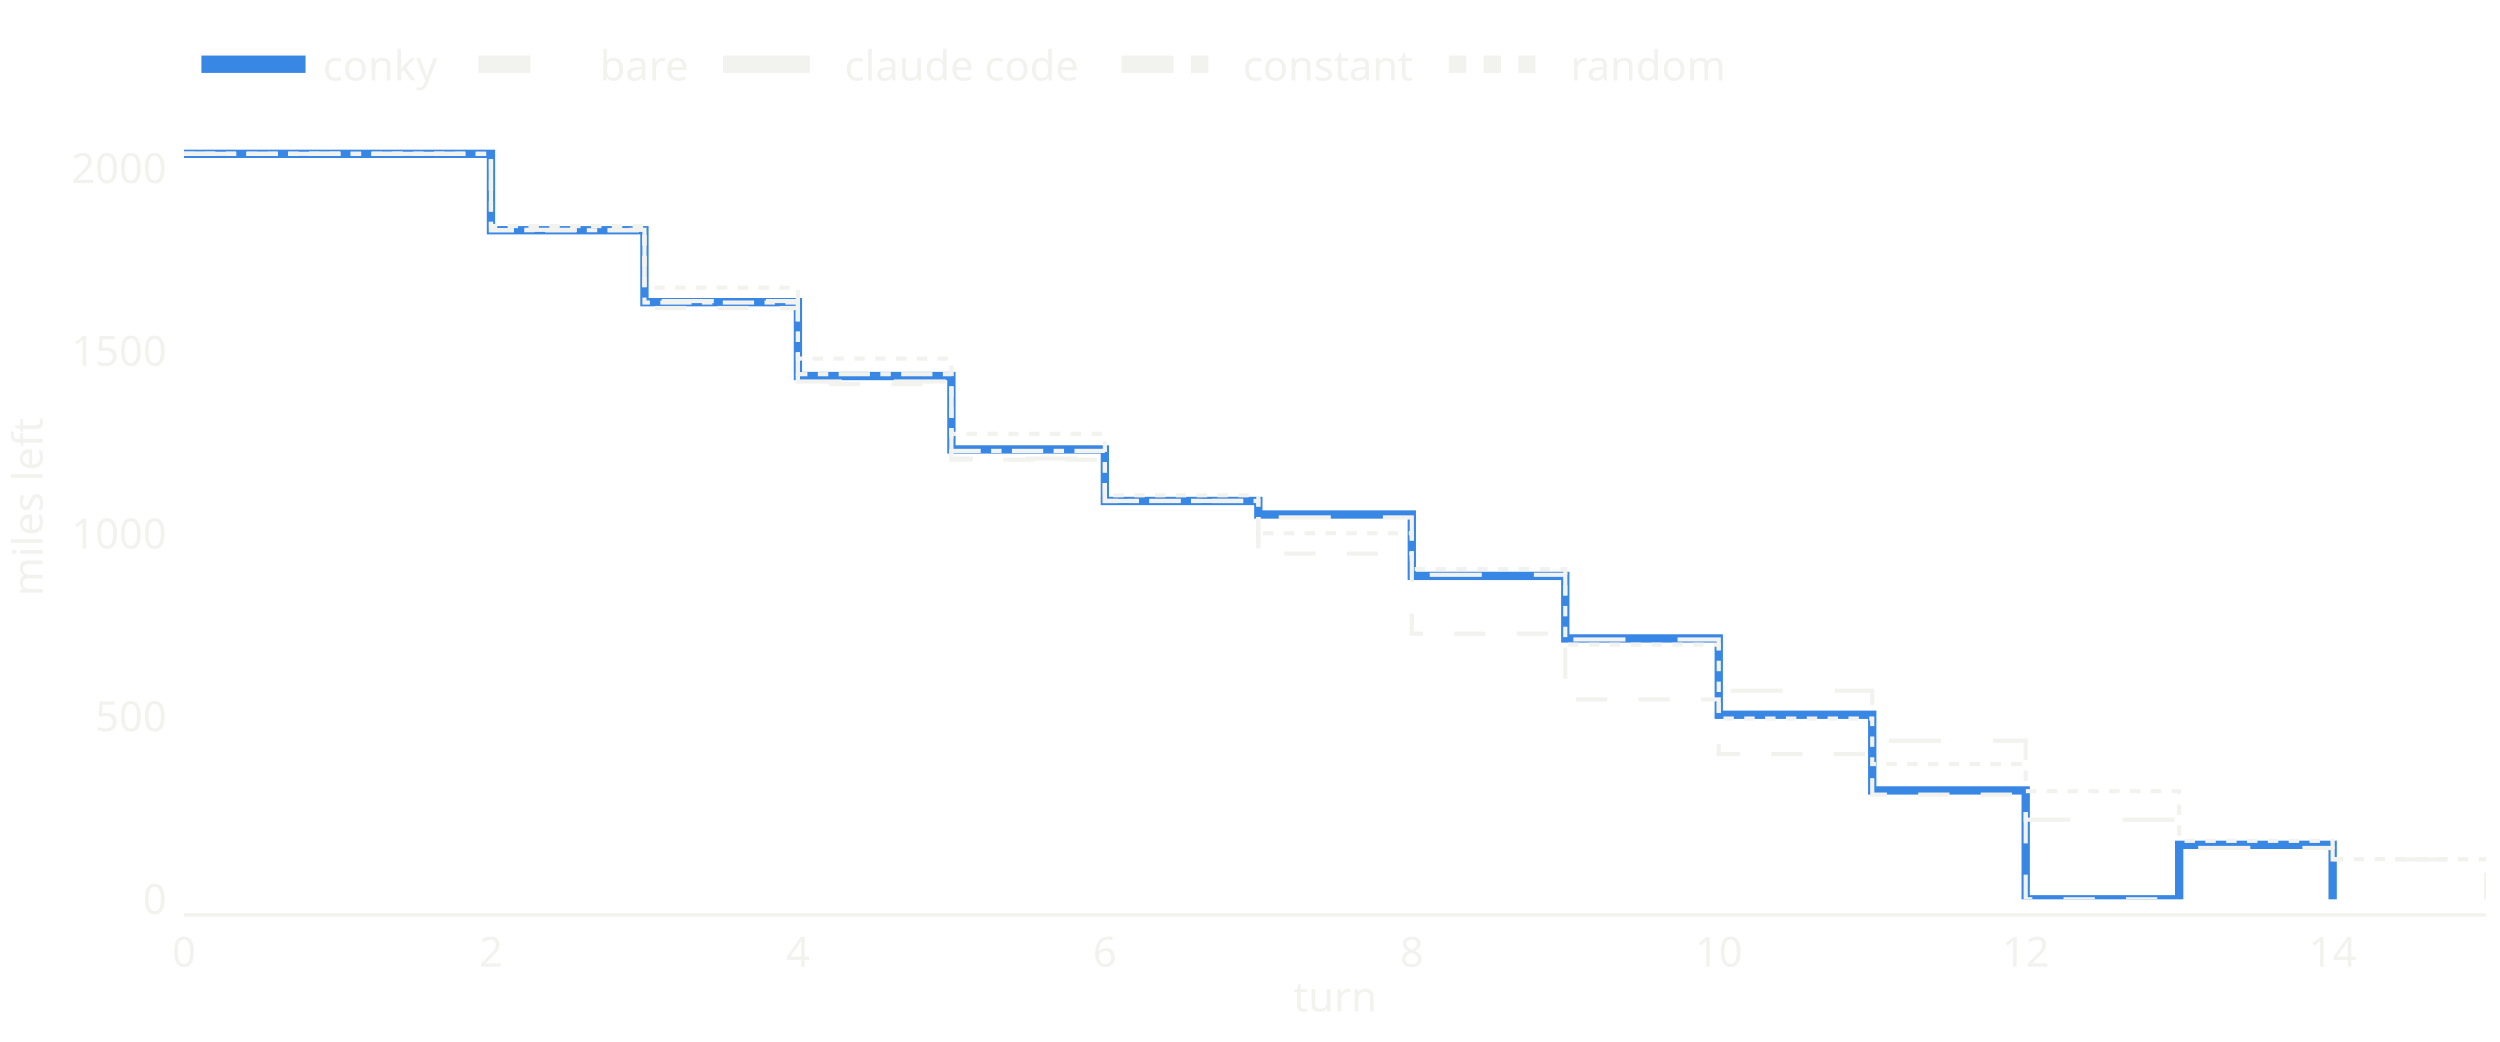
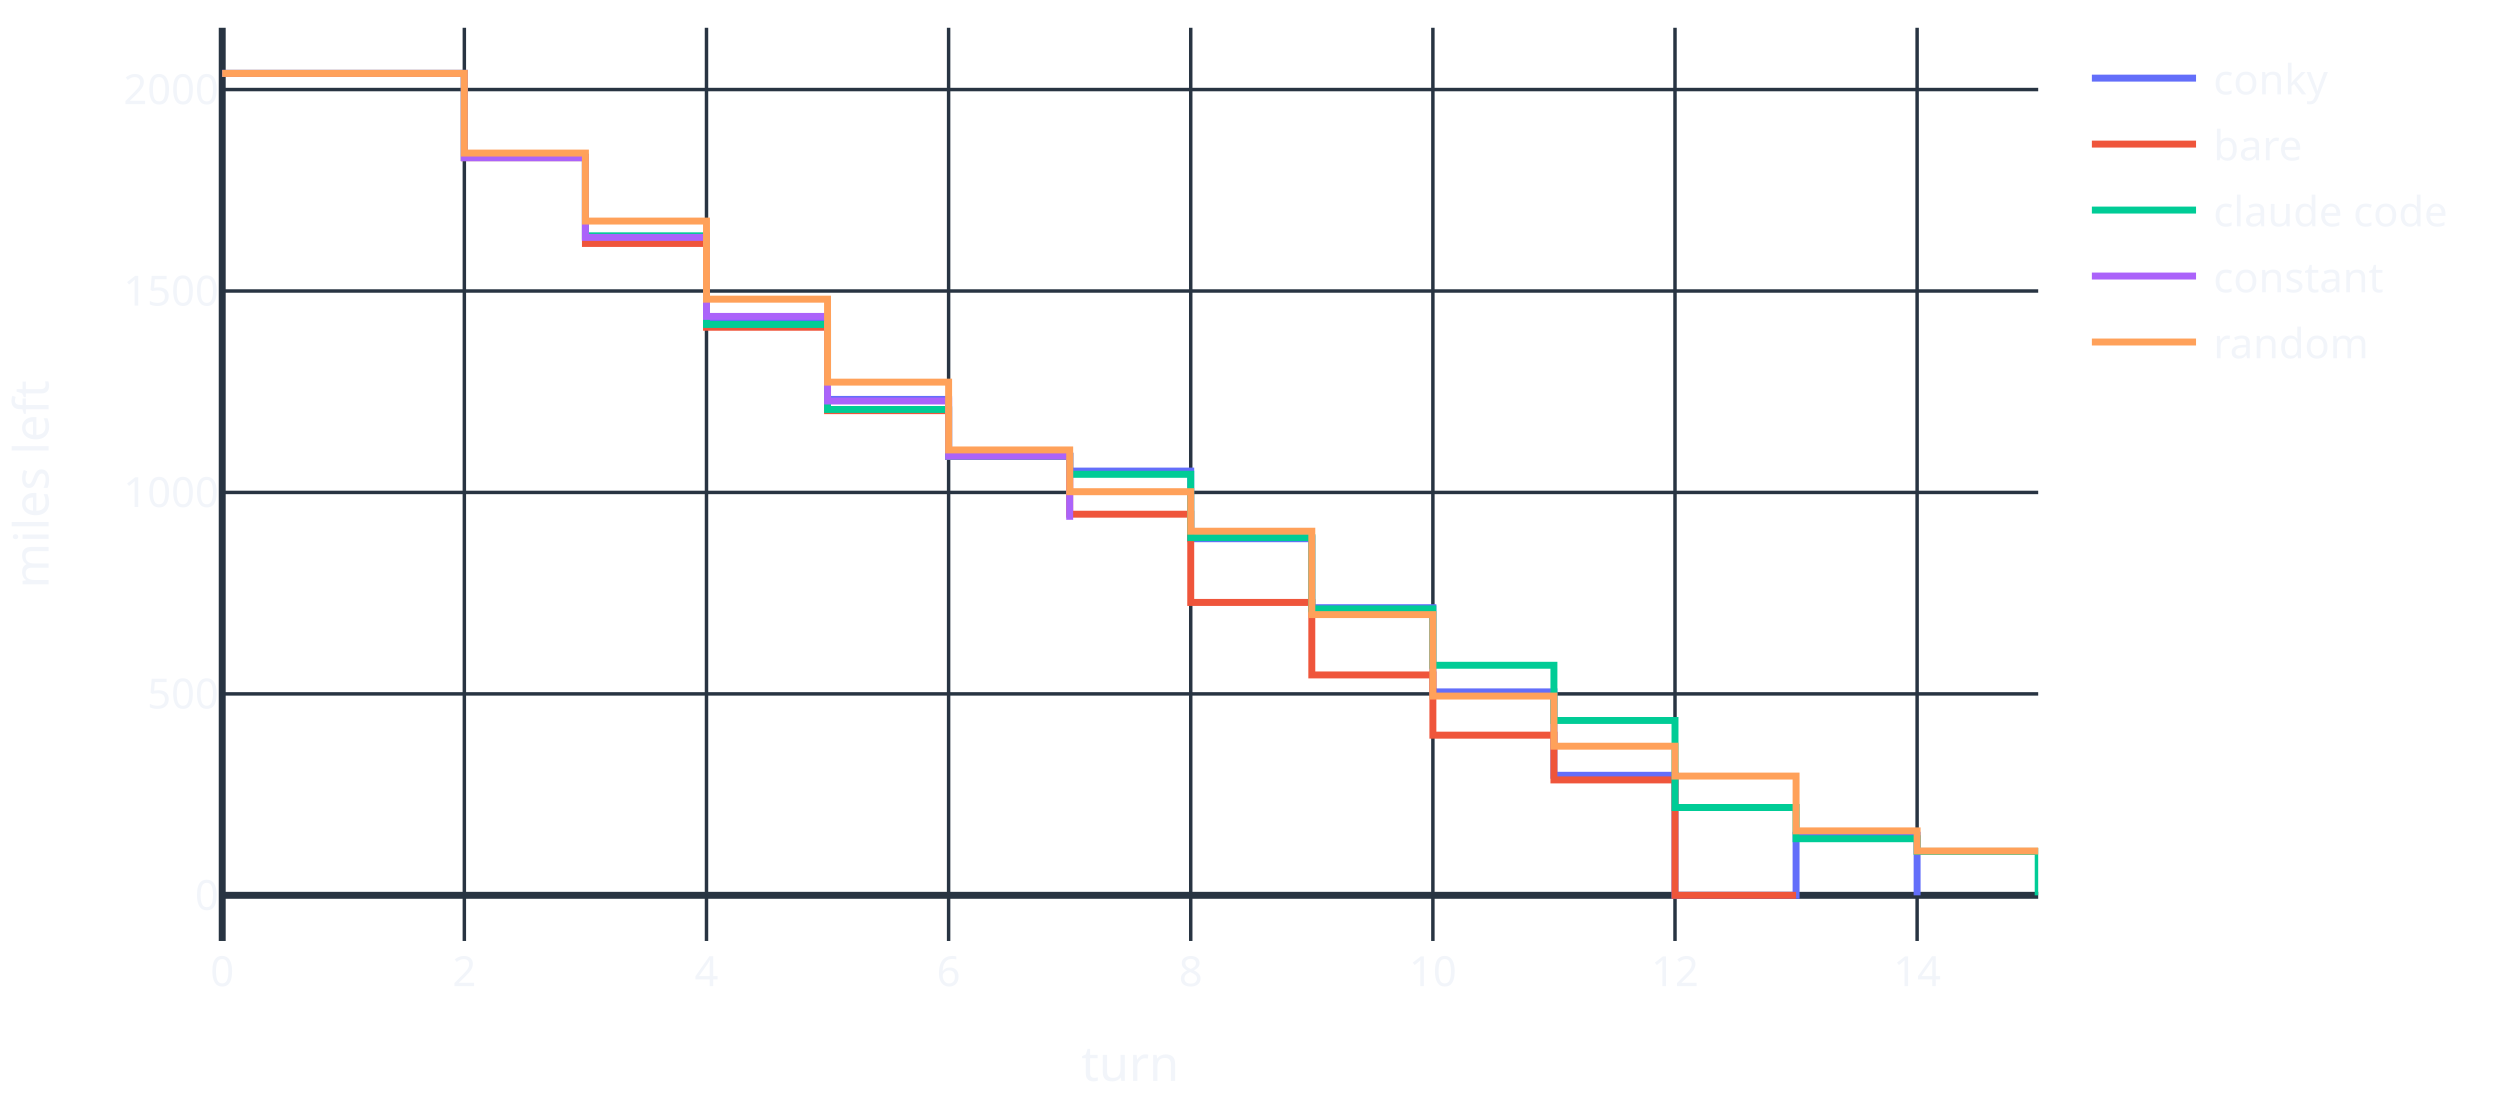
- <svg xmlns="http://www.w3.org/2000/svg" class="main-svg" width="720" height="300" style="" viewBox="0 0 720 300" font-family="-apple-system, BlinkMacSystemFont, &quot;Segoe UI&quot;, &quot;Noto Sans&quot;, Helvetica, Arial, sans-serif">
-   <rect x="0" y="0" width="720" height="300" style="fill: none;" />
+ <svg xmlns="http://www.w3.org/2000/svg" class="main-svg" width="720" height="320" style="" viewBox="0 0 720 320" font-family="-apple-system, BlinkMacSystemFont, &quot;Segoe UI&quot;, &quot;Noto Sans&quot;, Helvetica, Arial, sans-serif">
+   <rect x="0" y="0" width="720" height="320" style="fill: rgb(0, 0, 0); fill-opacity: 0;" />
  <defs id="defs-progress-dark">
    <g class="clips">
      <clipPath id="clipprogress-darkxyplot" class="plotclip">
-         <rect width="663" height="226" />
+         <rect width="523" height="263" />
      </clipPath>
      <clipPath class="axesclip" id="clipprogress-darkx">
-         <rect x="53" y="0" width="663" height="300" />
+         <rect x="64" y="0" width="523" height="320" />
      </clipPath>
      <clipPath class="axesclip" id="clipprogress-darky">
-         <rect x="0" y="33" width="720" height="226" />
+         <rect x="0" y="8" width="720" height="263" />
      </clipPath>
      <clipPath class="axesclip" id="clipprogress-darkxy">
-         <rect x="53" y="33" width="663" height="226" />
+         <rect x="64" y="8" width="523" height="263" />
      </clipPath>
    </g>
    <g class="gradients" />
    <g class="patterns" />
  </defs>
  <g class="bglayer">
-     <rect class="bg" x="49" y="29" width="671" height="234" style="fill: none; stroke-width: 0;" />
+     <rect class="bg" x="64" y="8" width="523" height="263" style="fill: rgb(0, 0, 0); fill-opacity: 0; stroke-width: 0;" />
  </g>
  <g class="layer-below">
    <g class="imagelayer" />
    <g class="shapelayer" />
  </g>
  <g class="cartesianlayer">
    <g class="subplot xy">
      <g class="layer-subplot">
        <g class="shapelayer" />
        <g class="imagelayer" />
      </g>
      <g class="minor-gridlayer">
        <g class="x" />
        <g class="y" />
      </g>
      <g class="gridlayer">
-         <g class="x" />
-         <g class="y" />
-       </g>
-       <g class="zerolinelayer" />
+         <g class="x">
+           <path class="xgrid crisp" transform="translate(133.73,0)" d="M0,8v263" style="stroke: rgb(40, 52, 66); stroke-opacity: 1; stroke-width: 1px;" />
+           <path class="xgrid crisp" transform="translate(203.47,0)" d="M0,8v263" style="stroke: rgb(40, 52, 66); stroke-opacity: 1; stroke-width: 1px;" />
+           <path class="xgrid crisp" transform="translate(273.2,0)" d="M0,8v263" style="stroke: rgb(40, 52, 66); stroke-opacity: 1; stroke-width: 1px;" />
+           <path class="xgrid crisp" transform="translate(342.93,0)" d="M0,8v263" style="stroke: rgb(40, 52, 66); stroke-opacity: 1; stroke-width: 1px;" />
+           <path class="xgrid crisp" transform="translate(412.67,0)" d="M0,8v263" style="stroke: rgb(40, 52, 66); stroke-opacity: 1; stroke-width: 1px;" />
+           <path class="xgrid crisp" transform="translate(482.4,0)" d="M0,8v263" style="stroke: rgb(40, 52, 66); stroke-opacity: 1; stroke-width: 1px;" />
+           <path class="xgrid crisp" transform="translate(552.13,0)" d="M0,8v263" style="stroke: rgb(40, 52, 66); stroke-opacity: 1; stroke-width: 1px;" />
+         </g>
+         <g class="y">
+           <path class="ygrid crisp" transform="translate(0,199.84)" d="M64,0h523" style="stroke: rgb(40, 52, 66); stroke-opacity: 1; stroke-width: 1px;" />
+           <path class="ygrid crisp" transform="translate(0,141.82)" d="M64,0h523" style="stroke: rgb(40, 52, 66); stroke-opacity: 1; stroke-width: 1px;" />
+           <path class="ygrid crisp" transform="translate(0,83.81)" d="M64,0h523" style="stroke: rgb(40, 52, 66); stroke-opacity: 1; stroke-width: 1px;" />
+           <path class="ygrid crisp" transform="translate(0,25.79)" d="M64,0h523" style="stroke: rgb(40, 52, 66); stroke-opacity: 1; stroke-width: 1px;" />
+         </g>
+       </g>
+       <g class="zerolinelayer">
+         <path class="xzl zl crisp" transform="translate(64,0)" d="M0,8v263" style="stroke: rgb(40, 52, 66); stroke-opacity: 1; stroke-width: 2px;" />
+         <path class="yzl zl crisp" transform="translate(0,257.85)" d="M64,0h523" style="stroke: rgb(40, 52, 66); stroke-opacity: 1; stroke-width: 2px;" />
+       </g>
      <g class="layer-between">
        <g class="shapelayer" />
        <g class="imagelayer" />
      </g>
      <path class="xlines-below" />
      <path class="ylines-below" />
      <g class="overlines-below" />
      <g class="xaxislayer-below" />
      <g class="yaxislayer-below" />
      <g class="overaxes-below" />
      <g class="overplot">
-         <g class="xy" transform="translate(53,33)" clip-path="url(#clipprogress-darkxyplot)">
+         <g class="xy" transform="translate(64,8)" clip-path="url(#clipprogress-darkxyplot)">
          <g class="scatterlayer mlayer">
            <g class="trace scatter tracet0" style="stroke-miterlimit: 2; opacity: 1;">
              <g class="fills" />
              <g class="errorbars" />
              <g class="lines">
-                 <path class="js-line" d="M0,11.3H44.2V11.3H88.4V33.3H132.6V54.03H176.8V75.29H221V96.44H265.2V111.28H309.4V115.18H353.6V132.86H397.8V150.86H442V172.85H486.2V194.64H530.4V226H574.6V210.32H618.8V226" style="vector-effect: none; fill: none; stroke: #3987e5; stroke-opacity: 1; stroke-width: 2.4px; opacity: 1;" />
+                 <path class="js-line" d="M0,13.15H34.87V13.15H69.73V37.4H104.6V60.26H139.47V83.7H174.33V107.02H209.2V123.38H244.07V127.67H278.93V147.16H313.8V167.01H348.67V191.26H383.53V215.27H418.4V249.85H453.27V232.56H488.13V249.85" style="vector-effect: none; fill: none; stroke: rgb(99, 110, 250); stroke-opacity: 1; stroke-width: 2px; opacity: 1;" />
              </g>
              <g class="points" />
              <g class="text" />
            </g>
            <g class="trace scatter tracet1" style="stroke-miterlimit: 2; opacity: 1;">
              <g class="fills" />
              <g class="errorbars" />
              <g class="lines">
-                 <path class="js-line" d="M0,11.3H44.2V11.3H88.4V33.3H132.6V55.71H176.8V77.6H221V99.39H265.2V111.28H309.4V126.44H353.6V149.49H397.8V168.43H442V184.17H486.2V195.85H530.4V226H574.6V226" style="vector-effect: none; fill: none; stroke: #f2f2ef; stroke-opacity: 1; stroke-dasharray: 9px, 9px; stroke-width: 1.2px; opacity: 1;" />
+                 <path class="js-line" d="M0,13.15H34.87V13.15H69.73V37.4H104.6V62.11H139.47V86.25H174.33V110.27H209.2V123.38H244.07V140.09H278.93V165.5H313.8V186.38H348.67V203.73H383.53V216.61H418.4V249.85H453.27V249.85" style="vector-effect: none; fill: none; stroke: rgb(239, 85, 59); stroke-opacity: 1; stroke-width: 2px; opacity: 1;" />
              </g>
              <g class="points" />
              <g class="text" />
            </g>
            <g class="trace scatter tracet2" style="stroke-miterlimit: 2; opacity: 1;">
              <g class="fills" />
              <g class="errorbars" />
              <g class="lines">
-                 <path class="js-line" d="M0,11.3H44.2V11.3H88.4V33.19H132.6V53.71H176.8V76.87H221V99.07H265.2V111.28H309.4V116.02H353.6V132.54H397.8V151.17H442V165.91H486.2V180.32H530.4V203.06H574.6V211.21H618.8V214.53H663V226" style="vector-effect: none; fill: none; stroke: #f2f2ef; stroke-opacity: 1; stroke-dasharray: 15px, 15px; stroke-width: 1.2px; opacity: 1;" />
+                 <path class="js-line" d="M0,13.15H34.87V13.15H69.73V37.28H104.6V59.91H139.47V85.44H174.33V109.92H209.2V123.38H244.07V128.6H278.93V146.82H313.8V167.35H348.67V183.6H383.53V199.49H418.4V224.56H453.27V233.55H488.13V237.2H523V249.85" style="vector-effect: none; fill: none; stroke: rgb(0, 204, 150); stroke-opacity: 1; stroke-width: 2px; opacity: 1;" />
              </g>
              <g class="points" />
              <g class="text" />
            </g>
            <g class="trace scatter tracet3" style="stroke-miterlimit: 2; opacity: 1;">
              <g class="fills" />
              <g class="errorbars" />
              <g class="lines">
-                 <path class="js-line" d="M0,11.3H44.2V11.3H88.4V33.3H132.6V54.13H176.8V74.76H221V96.86H265.2V111.28H309.4V127.91" style="vector-effect: none; fill: none; stroke: #f2f2ef; stroke-opacity: 1; stroke-dasharray: 9px, 3px, 3px, 3px; stroke-width: 1.2px; opacity: 1;" />
+                 <path class="js-line" d="M0,13.15H34.87V13.15H69.73V37.4H104.6V60.37H139.47V83.12H174.33V107.48H209.2V123.38H244.07V141.71" style="vector-effect: none; fill: none; stroke: rgb(171, 99, 250); stroke-opacity: 1; stroke-width: 2px; opacity: 1;" />
              </g>
              <g class="points" />
              <g class="text" />
            </g>
            <g class="trace scatter tracet4" style="stroke-miterlimit: 2; opacity: 1;">
              <g class="fills" />
              <g class="errorbars" />
              <g class="lines">
-                 <path class="js-line" d="M0,11.3H44.2V11.3H88.4V32.1H132.6V49.86H176.8V70.27H221V91.94H265.2V109.65H309.4V120.57H353.6V130.89H397.8V152.67H442V173.95H486.2V187.04H530.4V194.85H574.6V209.16H618.8V214.42H663V214.42" style="vector-effect: none; fill: none; stroke: #f2f2ef; stroke-opacity: 1; stroke-dasharray: 3px, 3px; stroke-width: 1.2px; opacity: 1;" />
+                 <path class="js-line" d="M0,13.15H34.87V13.15H69.73V36.08H104.6V55.66H139.47V78.16H174.33V102.05H209.2V121.58H244.07V133.61H278.93V144.99H313.8V169H348.67V192.46H383.53V206.9H418.4V215.51H453.27V231.29H488.13V237.09H523V237.09" style="vector-effect: none; fill: none; stroke: rgb(255, 161, 90); stroke-opacity: 1; stroke-width: 2px; opacity: 1;" />
              </g>
              <g class="points" />
              <g class="text" />
            </g>
          </g>
        </g>
      </g>
      <g class="zerolinelayer-above" />
-       <path class="xlines-above crisp" d="M53,263.5H716" style="fill: none; stroke-width: 1px; stroke: #f2f2ef; stroke-opacity: 1;" />
+       <path class="xlines-above crisp" d="M0,0" style="fill: none;" />
      <path class="ylines-above crisp" d="M0,0" style="fill: none;" />
      <g class="overlines-above" />
      <g class="xaxislayer-above">
        <g class="xtick">
-           <text text-anchor="middle" x="0" y="278.4" transform="translate(53,0)" style="font-size: 12px; fill: #f2f2ef; fill-opacity: 1; white-space: pre;">0</text>
-         </g>
-         <g class="xtick">
-           <text text-anchor="middle" x="0" y="278.4" style="font-size: 12px; fill: #f2f2ef; fill-opacity: 1; white-space: pre;" transform="translate(141.4,0)">2</text>
-         </g>
-         <g class="xtick">
-           <text text-anchor="middle" x="0" y="278.4" style="font-size: 12px; fill: #f2f2ef; fill-opacity: 1; white-space: pre;" transform="translate(229.8,0)">4</text>
-         </g>
-         <g class="xtick">
-           <text text-anchor="middle" x="0" y="278.4" style="font-size: 12px; fill: #f2f2ef; fill-opacity: 1; white-space: pre;" transform="translate(318.2,0)">6</text>
-         </g>
-         <g class="xtick">
-           <text text-anchor="middle" x="0" y="278.4" style="font-size: 12px; fill: #f2f2ef; fill-opacity: 1; white-space: pre;" transform="translate(406.6,0)">8</text>
-         </g>
-         <g class="xtick">
-           <text text-anchor="middle" x="0" y="278.4" style="font-size: 12px; fill: #f2f2ef; fill-opacity: 1; white-space: pre;" transform="translate(495,0)">10</text>
-         </g>
-         <g class="xtick">
-           <text text-anchor="middle" x="0" y="278.4" style="font-size: 12px; fill: #f2f2ef; fill-opacity: 1; white-space: pre;" transform="translate(583.4,0)">12</text>
-         </g>
-         <g class="xtick">
-           <text text-anchor="middle" x="0" y="278.4" style="font-size: 12px; fill: #f2f2ef; fill-opacity: 1; white-space: pre;" transform="translate(671.8,0)">14</text>
+           <text text-anchor="middle" x="0" y="284" transform="translate(64,0)" style="font-size: 12px; fill: rgb(242, 245, 250); fill-opacity: 1; white-space: pre;">0</text>
+         </g>
+         <g class="xtick">
+           <text text-anchor="middle" x="0" y="284" style="font-size: 12px; fill: rgb(242, 245, 250); fill-opacity: 1; white-space: pre;" transform="translate(133.73,0)">2</text>
+         </g>
+         <g class="xtick">
+           <text text-anchor="middle" x="0" y="284" style="font-size: 12px; fill: rgb(242, 245, 250); fill-opacity: 1; white-space: pre;" transform="translate(203.47,0)">4</text>
+         </g>
+         <g class="xtick">
+           <text text-anchor="middle" x="0" y="284" style="font-size: 12px; fill: rgb(242, 245, 250); fill-opacity: 1; white-space: pre;" transform="translate(273.2,0)">6</text>
+         </g>
+         <g class="xtick">
+           <text text-anchor="middle" x="0" y="284" style="font-size: 12px; fill: rgb(242, 245, 250); fill-opacity: 1; white-space: pre;" transform="translate(342.93,0)">8</text>
+         </g>
+         <g class="xtick">
+           <text text-anchor="middle" x="0" y="284" style="font-size: 12px; fill: rgb(242, 245, 250); fill-opacity: 1; white-space: pre;" transform="translate(412.67,0)">10</text>
+         </g>
+         <g class="xtick">
+           <text text-anchor="middle" x="0" y="284" style="font-size: 12px; fill: rgb(242, 245, 250); fill-opacity: 1; white-space: pre;" transform="translate(482.4,0)">12</text>
+         </g>
+         <g class="xtick">
+           <text text-anchor="middle" x="0" y="284" style="font-size: 12px; fill: rgb(242, 245, 250); fill-opacity: 1; white-space: pre;" transform="translate(552.13,0)">14</text>
        </g>
      </g>
      <g class="yaxislayer-above">
        <g class="ytick">
-           <text text-anchor="end" x="48" y="4.2" transform="translate(0,259)" style="font-size: 12px; fill: #f2f2ef; fill-opacity: 1; white-space: pre;">0</text>
-         </g>
-         <g class="ytick">
-           <text text-anchor="end" x="48" y="4.2" style="font-size: 12px; fill: #f2f2ef; fill-opacity: 1; white-space: pre;" transform="translate(0,206.38)">500</text>
-         </g>
-         <g class="ytick">
-           <text text-anchor="end" x="48" y="4.2" style="font-size: 12px; fill: #f2f2ef; fill-opacity: 1; white-space: pre;" transform="translate(0,153.75)">1000</text>
-         </g>
-         <g class="ytick">
-           <text text-anchor="end" x="48" y="4.2" style="font-size: 12px; fill: #f2f2ef; fill-opacity: 1; white-space: pre;" transform="translate(0,101.13)">1500</text>
-         </g>
-         <g class="ytick">
-           <text text-anchor="end" x="48" y="4.2" style="font-size: 12px; fill: #f2f2ef; fill-opacity: 1; white-space: pre;" transform="translate(0,48.51)">2000</text>
+           <text text-anchor="end" x="63" y="4.2" transform="translate(0,257.85)" style="font-size: 12px; fill: rgb(242, 245, 250); fill-opacity: 1; white-space: pre;">0</text>
+         </g>
+         <g class="ytick">
+           <text text-anchor="end" x="63" y="4.2" style="font-size: 12px; fill: rgb(242, 245, 250); fill-opacity: 1; white-space: pre;" transform="translate(0,199.84)">500</text>
+         </g>
+         <g class="ytick">
+           <text text-anchor="end" x="63" y="4.2" style="font-size: 12px; fill: rgb(242, 245, 250); fill-opacity: 1; white-space: pre;" transform="translate(0,141.82)">1000</text>
+         </g>
+         <g class="ytick">
+           <text text-anchor="end" x="63" y="4.2" style="font-size: 12px; fill: rgb(242, 245, 250); fill-opacity: 1; white-space: pre;" transform="translate(0,83.81)">1500</text>
+         </g>
+         <g class="ytick">
+           <text text-anchor="end" x="63" y="4.2" style="font-size: 12px; fill: rgb(242, 245, 250); fill-opacity: 1; white-space: pre;" transform="translate(0,25.79)">2000</text>
        </g>
      </g>
      <g class="overaxes-above" />
    </g>
  </g>
  <g class="polarlayer" />
  <g class="smithlayer" />
  <g class="ternarylayer" />
  <g class="geolayer" />
  <g class="funnelarealayer" />
  <g class="pielayer" />
  <g class="iciclelayer" />
  <g class="treemaplayer" />
  <g class="sunburstlayer" />
  <g class="glimages" />
  <defs id="topdefs-progress-dark">
    <g class="clips" />
    <clipPath id="legendprogress-dark">
-       <rect width="448" height="29" x="0" y="0" />
+       <rect width="115" height="105" x="0" y="0" />
    </clipPath>
  </defs>
  <g class="layer-above">
    <g class="imagelayer" />
    <g class="shapelayer" />
  </g>
  <g class="infolayer">
-     <g class="legend" pointer-events="all" transform="translate(53,4)">
-       <rect class="bg" shape-rendering="crispEdges" style="stroke: #f2f2ef; stroke-opacity: 1; fill: none; stroke-width: 0px;" width="448" height="29" x="0" y="0" />
+     <g class="legend" pointer-events="all" transform="translate(597.46,8)">
+       <rect class="bg" shape-rendering="crispEdges" style="stroke: rgb(68, 68, 68); stroke-opacity: 1; fill: rgb(0, 0, 0); fill-opacity: 0; stroke-width: 0px;" width="115" height="105" x="0" y="0" />
      <g class="scrollbox" transform="" clip-path="url(#legendprogress-dark)">
        <g class="groups">
          <g class="traces" transform="translate(0,14.5)" style="opacity: 1;">
-             <text class="legendtext" text-anchor="start" x="40" y="4.68" style="font-size: 12px; fill: #f2f2ef; fill-opacity: 1; white-space: pre;">conky</text>
-             <g class="layers" style="opacity: 1;">
-               <g class="legendfill" />
-               <g class="legendlines">
-                 <path class="js-line" d="M5,0h30" style="fill: none; stroke: #3987e5; stroke-opacity: 1; stroke-width: 5px;" />
-               </g>
-               <g class="legendsymbols">
-                 <g class="legendpoints" />
-               </g>
-             </g>
-             <rect class="legendtoggle" x="0" y="-9.5" width="77.227" height="19" style="fill: none;" />
-           </g>
-           <g class="traces" transform="translate(79.72656,14.5)" style="opacity: 1;">
-             <text class="legendtext" text-anchor="start" x="40" y="4.68" style="font-size: 12px; fill: #f2f2ef; fill-opacity: 1; white-space: pre;">bare</text>
-             <g class="layers" style="opacity: 1;">
-               <g class="legendfill" />
-               <g class="legendlines">
-                 <path class="js-line" d="M5,0h30" style="fill: none; stroke: #f2f2ef; stroke-opacity: 1; stroke-dasharray: 15px, 15px; stroke-width: 5px;" />
-               </g>
-               <g class="legendsymbols">
-                 <g class="legendpoints" />
-               </g>
-             </g>
-             <rect class="legendtoggle" x="0" y="-9.5" width="68.031" height="19" style="fill: none;" />
-           </g>
-           <g class="traces" transform="translate(150.2578,14.5)" style="opacity: 1;">
-             <text class="legendtext" text-anchor="start" x="40" y="4.68" style="font-size: 12px; fill: #f2f2ef; fill-opacity: 1; white-space: pre;">claude code</text>
-             <g class="layers" style="opacity: 1;">
-               <g class="legendfill" />
-               <g class="legendlines">
-                 <path class="js-line" d="M5,0h30" style="fill: none; stroke: #f2f2ef; stroke-opacity: 1; stroke-dasharray: 25px, 25px; stroke-width: 5px;" />
-               </g>
-               <g class="legendsymbols">
-                 <g class="legendpoints" />
-               </g>
-             </g>
-             <rect class="legendtoggle" x="0" y="-9.5" width="112.219" height="19" style="fill: none;" />
-           </g>
-           <g class="traces" transform="translate(264.9766,14.5)" style="opacity: 1;">
-             <text class="legendtext" text-anchor="start" x="40" y="4.68" style="font-size: 12px; fill: #f2f2ef; fill-opacity: 1; white-space: pre;">constant</text>
-             <g class="layers" style="opacity: 1;">
-               <g class="legendfill" />
-               <g class="legendlines">
-                 <path class="js-line" d="M5,0h30" style="fill: none; stroke: #f2f2ef; stroke-opacity: 1; stroke-dasharray: 15px, 5px, 5px, 5px; stroke-width: 5px;" />
-               </g>
-               <g class="legendsymbols">
-                 <g class="legendpoints" />
-               </g>
-             </g>
-             <rect class="legendtoggle" x="0" y="-9.5" width="91.787" height="19" style="fill: none;" />
-           </g>
-           <g class="traces" transform="translate(359.2637,14.5)" style="opacity: 1;">
-             <text class="legendtext" text-anchor="start" x="40" y="4.68" style="font-size: 12px; fill: #f2f2ef; fill-opacity: 1; white-space: pre;">random</text>
-             <g class="layers" style="opacity: 1;">
-               <g class="legendfill" />
-               <g class="legendlines">
-                 <path class="js-line" d="M5,0h30" style="fill: none; stroke: #f2f2ef; stroke-opacity: 1; stroke-dasharray: 5px, 5px; stroke-width: 5px;" />
-               </g>
-               <g class="legendsymbols">
-                 <g class="legendpoints" />
-               </g>
-             </g>
-             <rect class="legendtoggle" x="0" y="-9.5" width="85.906" height="19" style="fill: none;" />
-           </g>
-         </g>
-       </g>
+             <text class="legendtext" text-anchor="start" x="40" y="4.68" style="font-size: 12px; fill: rgb(242, 245, 250); fill-opacity: 1; white-space: pre;">conky</text>
+             <g class="layers" style="opacity: 1;">
+               <g class="legendfill" />
+               <g class="legendlines">
+                 <path class="js-line" d="M5,0h30" style="fill: none; stroke: rgb(99, 110, 250); stroke-opacity: 1; stroke-width: 2px;" />
+               </g>
+               <g class="legendsymbols">
+                 <g class="legendpoints" />
+               </g>
+             </g>
+             <rect class="legendtoggle" x="0" y="-9.5" width="109.719" height="19" style="fill: rgb(0, 0, 0); fill-opacity: 0;" />
+           </g>
+           <g class="traces" transform="translate(0,33.5)" style="opacity: 1;">
+             <text class="legendtext" text-anchor="start" x="40" y="4.68" style="font-size: 12px; fill: rgb(242, 245, 250); fill-opacity: 1; white-space: pre;">bare</text>
+             <g class="layers" style="opacity: 1;">
+               <g class="legendfill" />
+               <g class="legendlines">
+                 <path class="js-line" d="M5,0h30" style="fill: none; stroke: rgb(239, 85, 59); stroke-opacity: 1; stroke-width: 2px;" />
+               </g>
+               <g class="legendsymbols">
+                 <g class="legendpoints" />
+               </g>
+             </g>
+             <rect class="legendtoggle" x="0" y="-9.5" width="109.719" height="19" style="fill: rgb(0, 0, 0); fill-opacity: 0;" />
+           </g>
+           <g class="traces" transform="translate(0,52.5)" style="opacity: 1;">
+             <text class="legendtext" text-anchor="start" x="40" y="4.68" style="font-size: 12px; fill: rgb(242, 245, 250); fill-opacity: 1; white-space: pre;">claude code</text>
+             <g class="layers" style="opacity: 1;">
+               <g class="legendfill" />
+               <g class="legendlines">
+                 <path class="js-line" d="M5,0h30" style="fill: none; stroke: rgb(0, 204, 150); stroke-opacity: 1; stroke-width: 2px;" />
+               </g>
+               <g class="legendsymbols">
+                 <g class="legendpoints" />
+               </g>
+             </g>
+             <rect class="legendtoggle" x="0" y="-9.5" width="109.719" height="19" style="fill: rgb(0, 0, 0); fill-opacity: 0;" />
+           </g>
+           <g class="traces" transform="translate(0,71.5)" style="opacity: 1;">
+             <text class="legendtext" text-anchor="start" x="40" y="4.68" style="font-size: 12px; fill: rgb(242, 245, 250); fill-opacity: 1; white-space: pre;">constant</text>
+             <g class="layers" style="opacity: 1;">
+               <g class="legendfill" />
+               <g class="legendlines">
+                 <path class="js-line" d="M5,0h30" style="fill: none; stroke: rgb(171, 99, 250); stroke-opacity: 1; stroke-width: 2px;" />
+               </g>
+               <g class="legendsymbols">
+                 <g class="legendpoints" />
+               </g>
+             </g>
+             <rect class="legendtoggle" x="0" y="-9.5" width="109.719" height="19" style="fill: rgb(0, 0, 0); fill-opacity: 0;" />
+           </g>
+           <g class="traces" transform="translate(0,90.5)" style="opacity: 1;">
+             <text class="legendtext" text-anchor="start" x="40" y="4.68" style="font-size: 12px; fill: rgb(242, 245, 250); fill-opacity: 1; white-space: pre;">random</text>
+             <g class="layers" style="opacity: 1;">
+               <g class="legendfill" />
+               <g class="legendlines">
+                 <path class="js-line" d="M5,0h30" style="fill: none; stroke: rgb(255, 161, 90); stroke-opacity: 1; stroke-width: 2px;" />
+               </g>
+               <g class="legendsymbols">
+                 <g class="legendpoints" />
+               </g>
+             </g>
+             <rect class="legendtoggle" x="0" y="-9.5" width="109.719" height="19" style="fill: rgb(0, 0, 0); fill-opacity: 0;" />
+           </g>
+         </g>
+       </g>
+       <rect class="scrollbar" rx="20" ry="3" width="0" height="0" style="fill: rgb(128, 139, 164); fill-opacity: 1;" x="0" y="0" />
    </g>
    <g class="g-gtitle" />
    <g class="g-xtitle">
-       <text class="xtitle" x="384.5" y="291.3" text-anchor="middle" style="opacity: 1; font-size: 12px; fill: #f2f2ef; fill-opacity: 1; white-space: pre;">turn</text>
-     </g>
-     <g class="g-ytitle">
-       <text class="ytitle" transform="rotate(-90,12.26875,146)" x="12.269" y="146" text-anchor="middle" style="opacity: 1; font-size: 12px; fill: #f2f2ef; fill-opacity: 1; white-space: pre;">miles left</text>
+       <text class="xtitle" x="325.5" y="311.3" text-anchor="middle" style="opacity: 1; font-size: 14px; fill: rgb(242, 245, 250); fill-opacity: 1; white-space: pre;">turn</text>
+     </g>
+     <g class="g-ytitle" transform="translate(0.4316406,0)">
+       <text class="ytitle" transform="rotate(-90,13.56875,139.5)" x="13.569" y="139.5" text-anchor="middle" style="opacity: 1; font-size: 14px; fill: rgb(242, 245, 250); fill-opacity: 1; white-space: pre;">miles left</text>
    </g>
  </g>
</svg>
